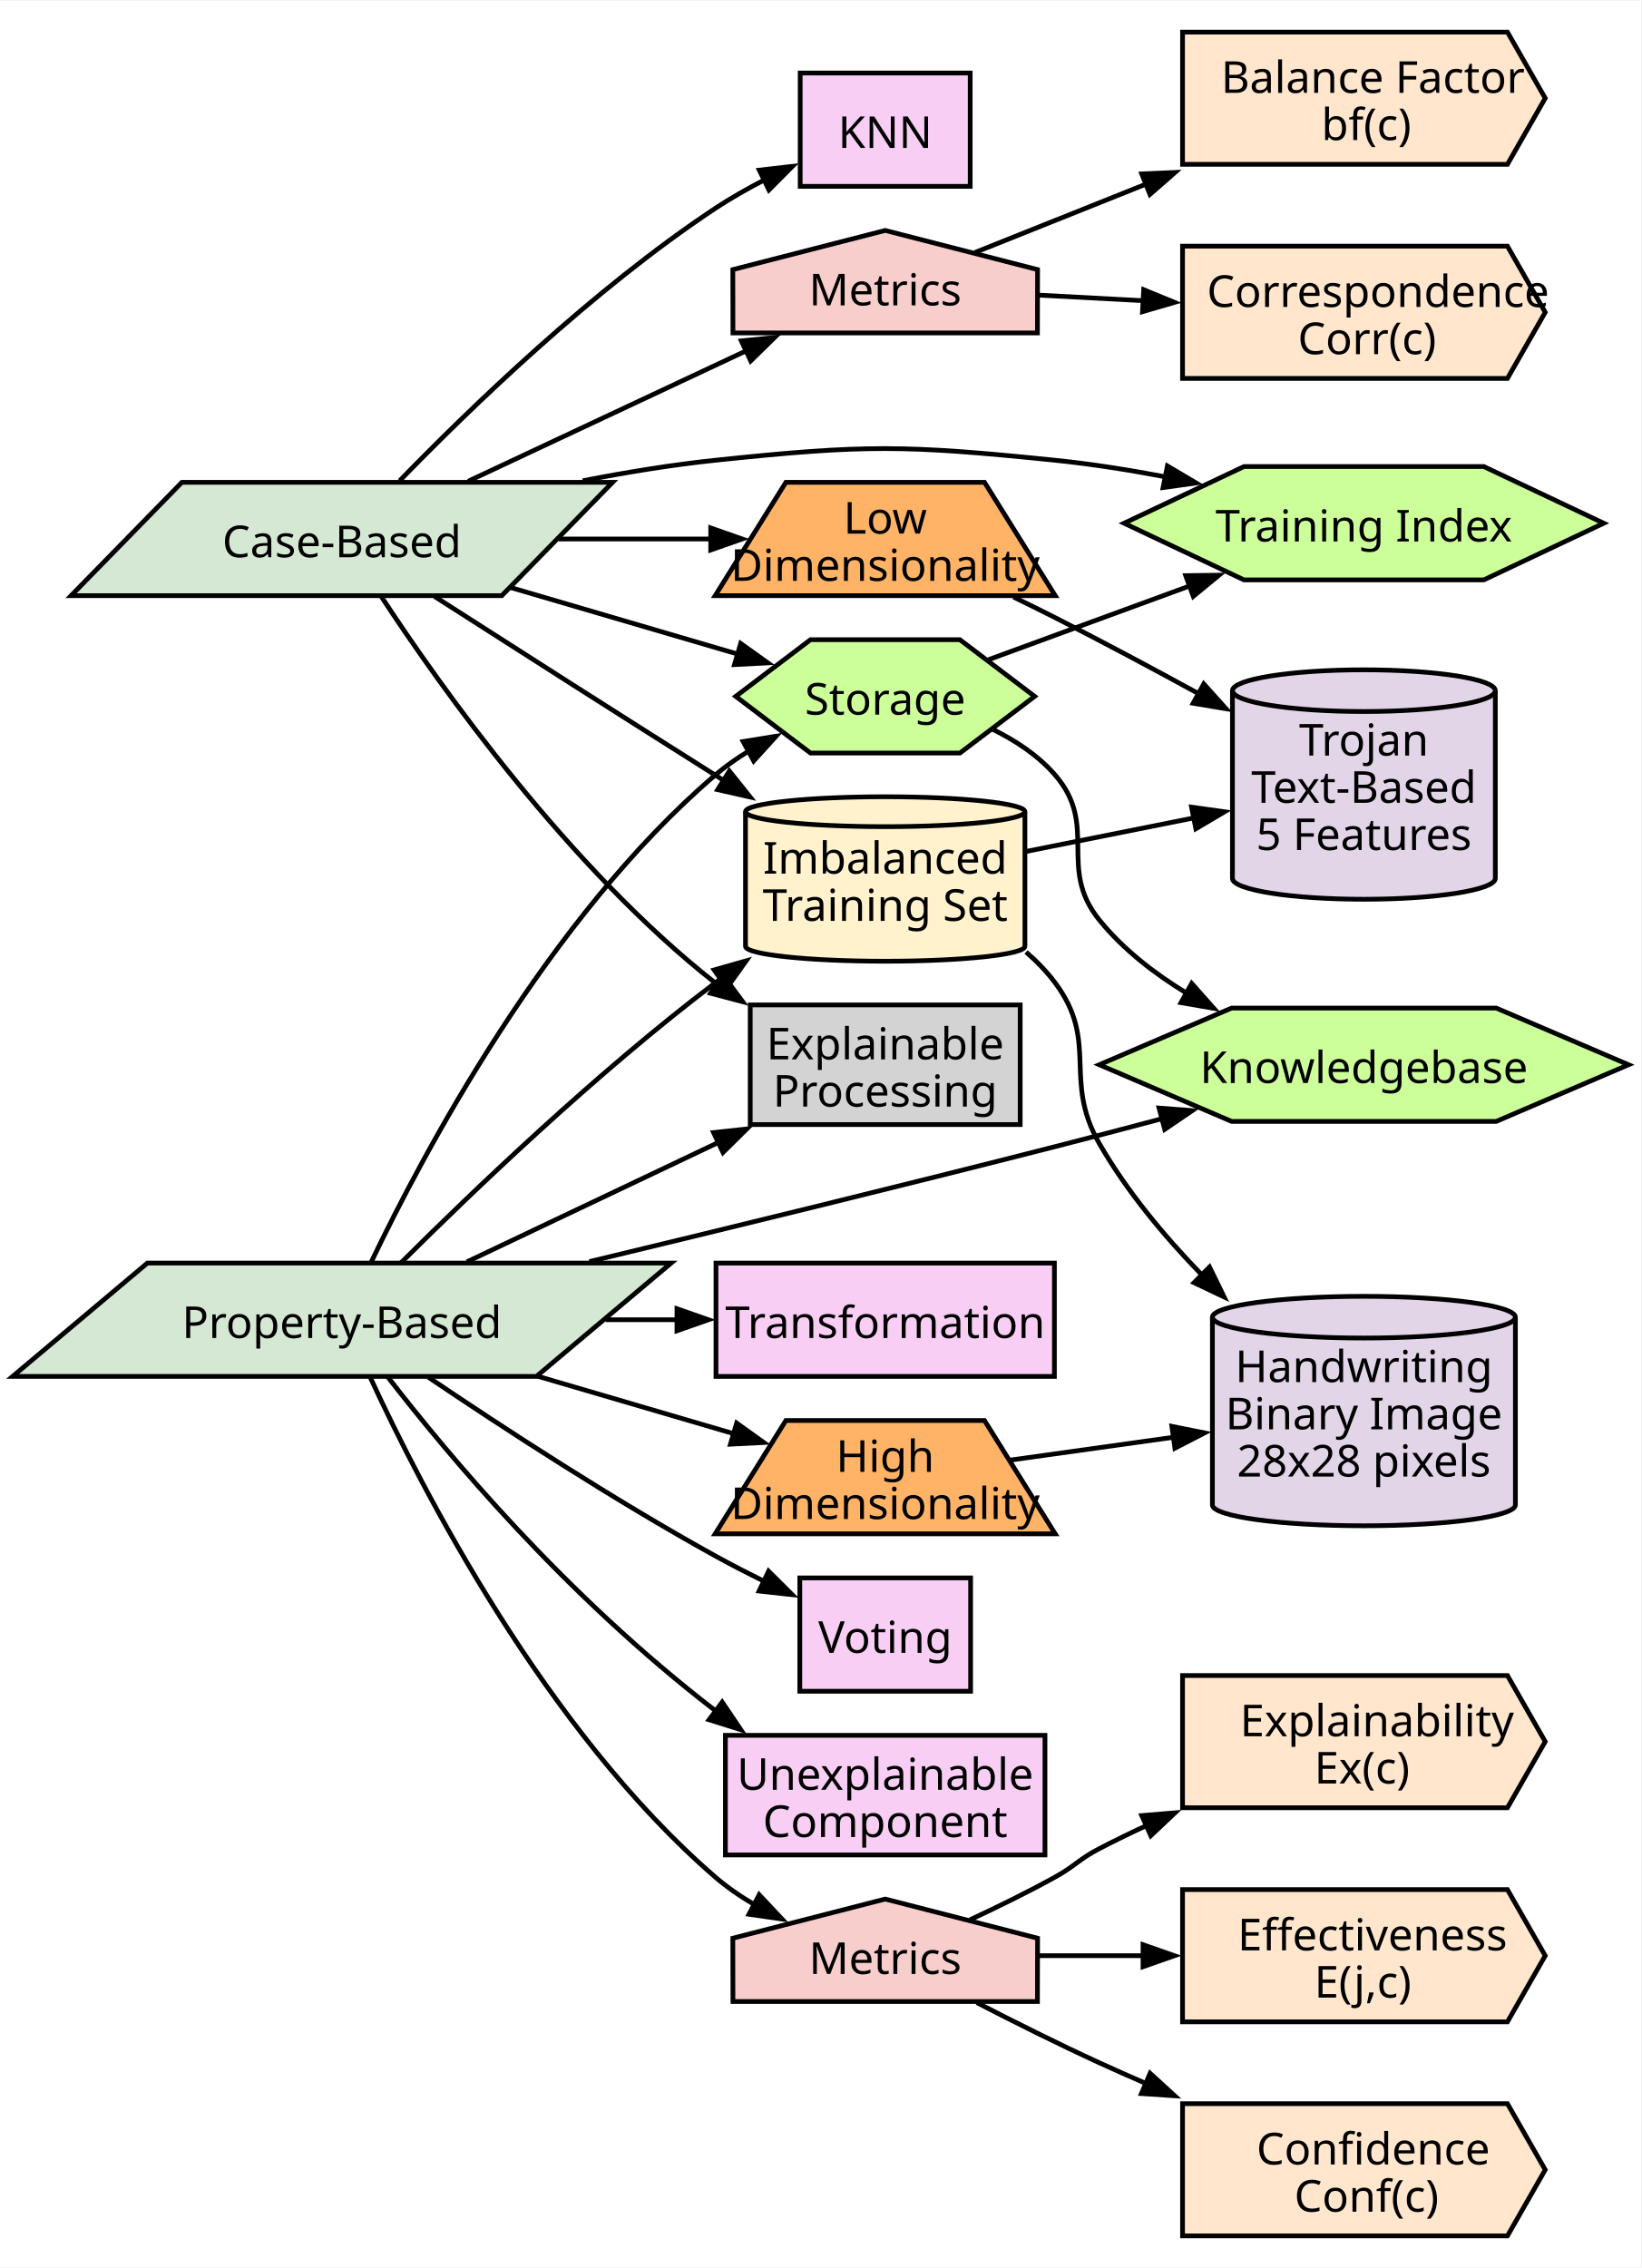
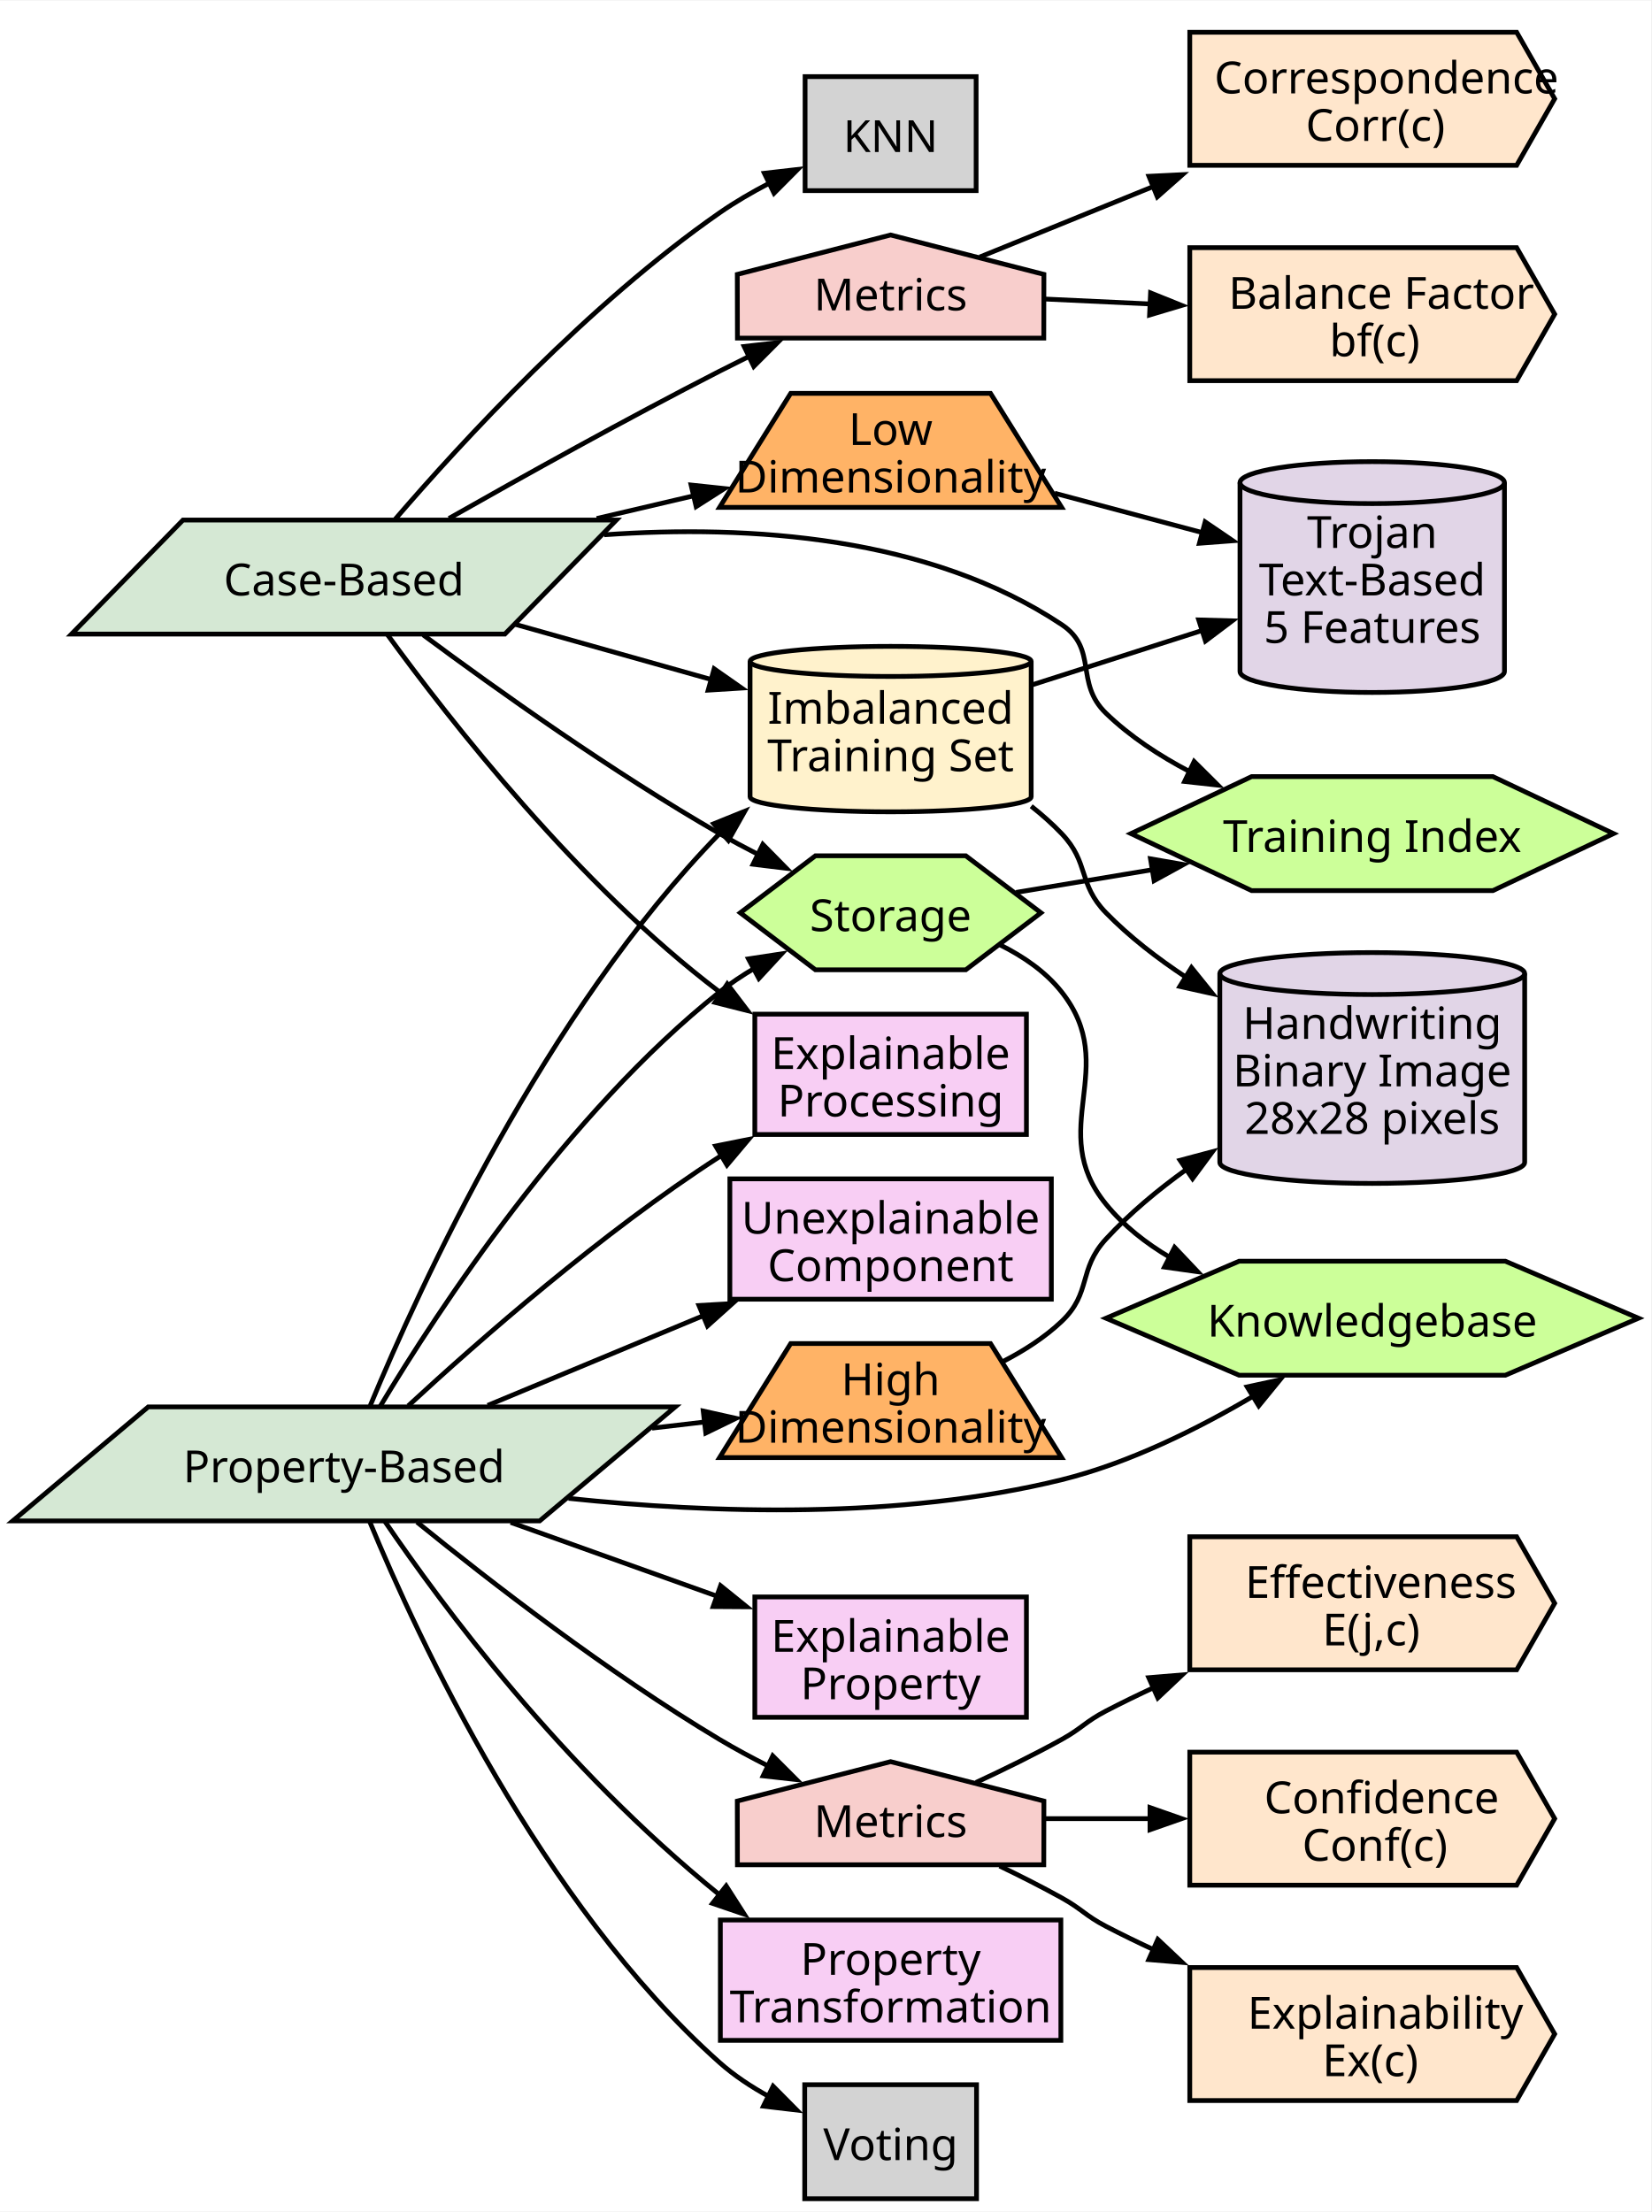
- <svg xmlns="http://www.w3.org/2000/svg" width="521pt" height="720pt" viewBox="0.00 0.00 521.28 720.00">
-   <g id="graph0" class="graph" transform="scale(1 1) rotate(0) translate(4 716)">
-     <polygon fill="white" stroke="none" points="-4,4 -4,-716 517.28,-716 517.28,4 -4,4" />
+ <svg xmlns="http://www.w3.org/2000/svg" width="521pt" height="698pt" viewBox="0.00 0.00 521.28 698.00">
+   <g id="graph0" class="graph" transform="scale(1 1) rotate(0) translate(4 694)">
+     <polygon fill="white" stroke="none" points="-4,4 -4,-694 517.28,-694 517.28,4 -4,4" />
    <g id="node1" class="node">
-       <polygon fill="#d5e8d4" stroke="black" stroke-width="1.5" points="209.17,-315 42.8,-315 0,-279 166.37,-279 209.17,-315" />
-       <text text-anchor="middle" x="104.59" y="-291.2" font-family="Garmond" font-size="14.00">Property-Based</text>
+       <polygon fill="#d5e8d4" stroke="black" stroke-width="1.5" points="209.17,-250 42.8,-250 0,-214 166.37,-214 209.17,-250" />
+       <text text-anchor="middle" x="104.59" y="-226.2" font-family="Garmond" font-size="14.00">Property-Based</text>
    </g>
    <g id="node3" class="node">
-       <polygon fill="lightgrey" stroke="black" stroke-width="1.5" points="320.05,-397 234.3,-397 234.3,-359 320.05,-359 320.05,-397" />
-       <text text-anchor="middle" x="277.17" y="-379.7" font-family="Garmond" font-size="14.00">Explainable</text>
-       <text text-anchor="middle" x="277.17" y="-364.7" font-family="Garmond" font-size="14.00">Processing</text>
+       <polygon fill="#f8cef4" stroke="black" stroke-width="1.5" points="320.05,-374 234.3,-374 234.3,-336 320.05,-336 320.05,-374" />
+       <text text-anchor="middle" x="277.17" y="-356.7" font-family="Garmond" font-size="14.00">Explainable</text>
+       <text text-anchor="middle" x="277.17" y="-341.7" font-family="Garmond" font-size="14.00">Processing</text>
    </g>
    <g id="edge3" class="edge">
-       <path fill="none" stroke="black" stroke-width="1.5" d="M144.29,-315.38C167.93,-326.6 198.44,-341.09 224.17,-353.31" />
-       <polygon fill="black" stroke="black" stroke-width="1.5" points="222.65,-356.46 233.19,-357.59 225.65,-350.14 222.65,-356.46" />
+       <path fill="none" stroke="black" stroke-width="1.5" d="M124.87,-250.33C147.31,-271.06 186.03,-305.04 223.17,-329 223.39,-329.14 223.61,-329.28 223.83,-329.43" />
+       <polygon fill="black" stroke="black" stroke-width="1.5" points="221.94,-332.37 232.33,-334.45 225.51,-326.35 221.94,-332.37" />
    </g>
    <g id="node4" class="node">
-       <polygon fill="#ccff99" stroke="black" stroke-width="1.5" points="324.64,-495 300.9,-513 253.44,-513 229.7,-495 253.44,-477 300.9,-477 324.64,-495" />
-       <text text-anchor="middle" x="277.17" y="-489.2" font-family="Garmond" font-size="14.00">Storage</text>
+       <polygon fill="#ccff99" stroke="black" stroke-width="1.5" points="324.64,-406 300.9,-424 253.44,-424 229.7,-406 253.44,-388 300.9,-388 324.64,-406" />
+       <text text-anchor="middle" x="277.17" y="-400.2" font-family="Garmond" font-size="14.00">Storage</text>
    </g>
    <g id="edge1" class="edge">
-       <path fill="none" stroke="black" stroke-width="1.5" d="M113.89,-315.27C130.32,-349.65 170.03,-424.58 223.17,-470 226.4,-472.76 229.99,-475.29 233.73,-477.58" />
-       <polygon fill="black" stroke="black" stroke-width="1.5" points="232.06,-480.66 242.52,-482.35 235.4,-474.5 232.06,-480.66" />
+       <path fill="none" stroke="black" stroke-width="1.5" d="M116.09,-250.28C134.43,-280.82 174.94,-342.65 223.17,-381 226.6,-383.72 230.37,-386.24 234.27,-388.54" />
+       <polygon fill="black" stroke="black" stroke-width="1.5" points="232.29,-391.45 242.77,-393.05 235.58,-385.27 232.29,-391.45" />
    </g>
    <g id="node5" class="node">
-       <polygon fill="#ffb366" stroke="black" stroke-width="1.5" points="308.71,-265 245.63,-265 223.17,-229 331.17,-229 308.71,-265" />
-       <text text-anchor="middle" x="277.17" y="-248.7" font-family="Garmond" font-size="14.00">High</text>
-       <text text-anchor="middle" x="277.17" y="-233.7" font-family="Garmond" font-size="14.00">Dimensionality</text>
+       <polygon fill="#ffb366" stroke="black" stroke-width="1.5" points="308.71,-270 245.63,-270 223.17,-234 331.17,-234 308.71,-270" />
+       <text text-anchor="middle" x="277.17" y="-253.7" font-family="Garmond" font-size="14.00">High</text>
+       <text text-anchor="middle" x="277.17" y="-238.7" font-family="Garmond" font-size="14.00">Dimensionality</text>
    </g>
    <g id="edge5" class="edge">
-       <path fill="none" stroke="black" stroke-width="1.5" d="M166.69,-279.09C187.27,-273.06 209.91,-266.42 229.22,-260.76" />
-       <polygon fill="black" stroke="black" stroke-width="1.5" points="229.99,-264.18 238.6,-258.01 228.02,-257.47 229.99,-264.18" />
+       <path fill="none" stroke="black" stroke-width="1.5" d="M201.85,-243.29C207.61,-243.96 213.31,-244.63 218.83,-245.28" />
+       <polygon fill="black" stroke="black" stroke-width="1.5" points="218.01,-248.7 228.35,-246.39 218.82,-241.75 218.01,-248.7" />
    </g>
    <g id="node6" class="node">
-       <polygon fill="#f8cef4" stroke="black" stroke-width="1.5" points="330.92,-315 223.42,-315 223.42,-279 330.92,-279 330.92,-315" />
-       <text text-anchor="middle" x="277.17" y="-291.2" font-family="Garmond" font-size="14.00">Transformation</text>
+       <polygon fill="#f8cef4" stroke="black" stroke-width="1.5" points="320.05,-190 234.3,-190 234.3,-152 320.05,-152 320.05,-190" />
+       <text text-anchor="middle" x="277.17" y="-172.7" font-family="Garmond" font-size="14.00">Explainable</text>
+       <text text-anchor="middle" x="277.17" y="-157.7" font-family="Garmond" font-size="14.00">Property</text>
    </g>
    <g id="edge6" class="edge">
-       <path fill="none" stroke="black" stroke-width="1.5" d="M188.38,-297C195.99,-297 203.63,-297 211.06,-297" />
-       <polygon fill="black" stroke="black" stroke-width="1.5" points="211.03,-300.5 221.03,-297 211.03,-293.5 211.03,-300.5" />
+       <path fill="none" stroke="black" stroke-width="1.5" d="M157.23,-213.53C177.82,-206.17 201.52,-197.69 222.33,-190.25" />
+       <polygon fill="black" stroke="black" stroke-width="1.5" points="223.49,-193.55 231.73,-186.89 221.14,-186.96 223.49,-193.55" />
    </g>
    <g id="node7" class="node">
-       <polygon fill="#f8cef4" stroke="black" stroke-width="1.5" points="304.3,-215 250.05,-215 250.05,-179 304.3,-179 304.3,-215" />
-       <text text-anchor="middle" x="277.17" y="-191.2" font-family="Garmond" font-size="14.00">Voting</text>
+       <polygon fill="#f8cef4" stroke="black" stroke-width="1.5" points="330.92,-88 223.42,-88 223.42,-50 330.92,-50 330.92,-88" />
+       <text text-anchor="middle" x="277.17" y="-70.7" font-family="Garmond" font-size="14.00">Property</text>
+       <text text-anchor="middle" x="277.17" y="-55.7" font-family="Garmond" font-size="14.00">Transformation</text>
    </g>
    <g id="edge7" class="edge">
-       <path fill="none" stroke="black" stroke-width="1.5" d="M132.08,-278.73C155.54,-262.89 190.95,-239.78 223.17,-222 228.19,-219.23 233.58,-216.46 238.92,-213.84" />
-       <polygon fill="black" stroke="black" stroke-width="1.5" points="240.13,-217.14 247.64,-209.67 237.11,-210.82 240.13,-217.14" />
+       <path fill="none" stroke="black" stroke-width="1.5" d="M117.43,-213.96C135.64,-187.29 172.86,-136.7 223.2,-95.92" />
+       <polygon fill="black" stroke="black" stroke-width="1.5" points="225.26,-98.76 230.97,-89.83 220.94,-93.25 225.26,-98.76" />
    </g>
    <g id="node8" class="node">
-       <polygon fill="#f8cef4" stroke="black" stroke-width="1.5" points="327.92,-165 226.42,-165 226.42,-127 327.92,-127 327.92,-165" />
-       <text text-anchor="middle" x="277.17" y="-147.7" font-family="Garmond" font-size="14.00">Unexplainable</text>
-       <text text-anchor="middle" x="277.17" y="-132.7" font-family="Garmond" font-size="14.00">Component</text>
+       <polygon fill="lightgrey" stroke="black" stroke-width="1.5" points="304.3,-36 250.05,-36 250.05,0 304.3,0 304.3,-36" />
+       <text text-anchor="middle" x="277.17" y="-12.2" font-family="Garmond" font-size="14.00">Voting</text>
    </g>
    <g id="edge8" class="edge">
-       <path fill="none" stroke="black" stroke-width="1.5" d="M119.11,-278.91C138.15,-254.35 175.03,-209.87 223.33,-172.74" />
-       <polygon fill="black" stroke="black" stroke-width="1.5" points="225.4,-175.56 231.32,-166.78 221.22,-169.95 225.4,-175.56" />
+       <path fill="none" stroke="black" stroke-width="1.5" d="M112.73,-213.74C127.93,-176.97 166.75,-93.24 223.17,-43 227.8,-38.88 233.23,-35.3 238.81,-32.24" />
+       <polygon fill="black" stroke="black" stroke-width="1.5" points="240.08,-35.52 247.54,-27.99 237.01,-29.23 240.08,-35.52" />
    </g>
    <g id="node9" class="node">
-       <polygon fill="#f8cecc" stroke="black" stroke-width="1.5" points="325.57,-100.56 277.17,-113 228.77,-100.56 228.81,-80.44 325.53,-80.44 325.57,-100.56" />
-       <text text-anchor="middle" x="277.17" y="-89.2" font-family="Garmond" font-size="14.00">Metrics</text>
+       <polygon fill="#f8cef4" stroke="black" stroke-width="1.5" points="327.92,-322 226.42,-322 226.42,-284 327.92,-284 327.92,-322" />
+       <text text-anchor="middle" x="277.17" y="-304.7" font-family="Garmond" font-size="14.00">Unexplainable</text>
+       <text text-anchor="middle" x="277.17" y="-289.7" font-family="Garmond" font-size="14.00">Component</text>
+     </g>
+     <g id="edge9" class="edge">
+       <path fill="none" stroke="black" stroke-width="1.5" d="M149.96,-250.47C170.82,-259.15 195.96,-269.61 218.29,-278.91" />
+       <polygon fill="black" stroke="black" stroke-width="1.5" points="216.66,-282.02 227.24,-282.63 219.35,-275.56 216.66,-282.02" />
+     </g>
+     <g id="node10" class="node">
+       <polygon fill="#f8cecc" stroke="black" stroke-width="1.5" points="325.57,-125.56 277.17,-138 228.77,-125.56 228.81,-105.44 325.53,-105.44 325.57,-125.56" />
+       <text text-anchor="middle" x="277.17" y="-114.2" font-family="Garmond" font-size="14.00">Metrics</text>
+     </g>
+     <g id="edge11" class="edge">
+       <path fill="none" stroke="black" stroke-width="1.5" d="M127.65,-213.62C150.62,-194.98 188.08,-165.98 223.17,-145 228.1,-142.06 233.42,-139.19 238.74,-136.52" />
+       <polygon fill="black" stroke="black" stroke-width="1.5" points="239.96,-139.82 247.45,-132.33 236.92,-133.51 239.96,-139.82" />
+     </g>
+     <g id="node11" class="node">
+       <polygon fill="#ccff99" stroke="black" stroke-width="1.5" points="513.28,-278 471.25,-296 387.2,-296 345.17,-278 387.2,-260 471.25,-260 513.28,-278" />
+       <text text-anchor="middle" x="429.22" y="-272.2" font-family="Garmond" font-size="14.00">Knowledgebase</text>
+     </g>
+     <g id="edge12" class="edge">
+       <path fill="none" stroke="black" stroke-width="1.5" d="M175.48,-221.13C220.57,-216.39 280.11,-214.4 331.17,-227 352.44,-232.25 374.21,-243.09 391.72,-253.43" />
+       <polygon fill="black" stroke="black" stroke-width="1.5" points="389.74,-256.32 400.1,-258.56 393.4,-250.35 389.74,-256.32" />
+     </g>
+     <g id="node12" class="node">
+       <path fill="#fff2cc" stroke="black" stroke-width="1.5" d="M321.55,-485.38C321.55,-488 301.66,-490.12 277.17,-490.12 252.68,-490.12 232.8,-488 232.8,-485.38 232.8,-485.38 232.8,-442.62 232.8,-442.62 232.8,-440 252.68,-437.88 277.17,-437.88 301.66,-437.88 321.55,-440 321.55,-442.62 321.55,-442.62 321.55,-485.38 321.55,-485.38" />
+       <path fill="none" stroke="black" stroke-width="1.5" d="M321.55,-485.38C321.55,-482.75 301.66,-480.62 277.17,-480.62 252.68,-480.62 232.8,-482.75 232.8,-485.38" />
+       <text text-anchor="middle" x="277.17" y="-465.7" font-family="Garmond" font-size="14.00">Imbalanced</text>
+       <text text-anchor="middle" x="277.17" y="-450.7" font-family="Garmond" font-size="14.00">Training Set</text>
    </g>
    <g id="edge10" class="edge">
-       <path fill="none" stroke="black" stroke-width="1.5" d="M113.66,-278.58C129.82,-243.51 169.29,-166.55 223.17,-120 226.98,-116.71 231.3,-113.75 235.79,-111.13" />
-       <polygon fill="black" stroke="black" stroke-width="1.5" points="237.14,-114.37 244.39,-106.65 233.9,-108.16 237.14,-114.37" />
-     </g>
-     <g id="node10" class="node">
-       <polygon fill="#ccff99" stroke="black" stroke-width="1.5" points="513.28,-378 471.25,-396 387.2,-396 345.17,-378 387.2,-360 471.25,-360 513.28,-378" />
-       <text text-anchor="middle" x="429.22" y="-372.2" font-family="Garmond" font-size="14.00">Knowledgebase</text>
-     </g>
-     <g id="edge11" class="edge">
-       <path fill="none" stroke="black" stroke-width="1.5" d="M183.21,-315.47C226.77,-325.95 282.06,-339.44 331.17,-352 342.21,-354.82 353.93,-357.9 365.27,-360.91" />
-       <polygon fill="black" stroke="black" stroke-width="1.5" points="364.15,-364.24 374.71,-363.43 365.95,-357.47 364.15,-364.24" />
-     </g>
-     <g id="node11" class="node">
-       <path fill="#fff2cc" stroke="black" stroke-width="1.5" d="M321.55,-458.38C321.55,-461 301.66,-463.12 277.17,-463.12 252.68,-463.12 232.8,-461 232.8,-458.38 232.8,-458.38 232.8,-415.62 232.8,-415.62 232.8,-413 252.68,-410.88 277.17,-410.88 301.66,-410.88 321.55,-413 321.55,-415.62 321.55,-415.62 321.55,-458.38 321.55,-458.38" />
-       <path fill="none" stroke="black" stroke-width="1.5" d="M321.55,-458.38C321.55,-455.75 301.66,-453.62 277.17,-453.62 252.68,-453.62 232.8,-455.75 232.8,-458.38" />
-       <text text-anchor="middle" x="277.17" y="-438.7" font-family="Garmond" font-size="14.00">Imbalanced</text>
-       <text text-anchor="middle" x="277.17" y="-423.7" font-family="Garmond" font-size="14.00">Training Set</text>
-     </g>
-     <g id="edge9" class="edge">
-       <path fill="none" stroke="black" stroke-width="1.5" d="M123.42,-315.14C145.71,-337.35 185.53,-375.53 223.17,-404 223.75,-404.44 224.34,-404.88 224.93,-405.32" />
-       <polygon fill="black" stroke="black" stroke-width="1.5" points="222.83,-408.12 233.02,-411.01 226.86,-402.39 222.83,-408.12" />
+       <path fill="none" stroke="black" stroke-width="1.5" d="M112.88,-250.4C128.48,-287.98 168.2,-374.74 223.17,-431 223.35,-431.19 223.54,-431.38 223.73,-431.57" />
+       <polygon fill="black" stroke="black" stroke-width="1.5" points="221.33,-434.11 231.15,-438.08 225.95,-428.85 221.33,-434.11" />
    </g>
    <g id="node2" class="node">
-       <polygon fill="#d5e8d4" stroke="black" stroke-width="1.5" points="190.59,-563 53.78,-563 18.58,-527 155.39,-527 190.59,-563" />
-       <text text-anchor="middle" x="104.59" y="-539.2" font-family="Garmond" font-size="14.00">Case-Based</text>
+       <polygon fill="#d5e8d4" stroke="black" stroke-width="1.5" points="190.59,-530 53.78,-530 18.58,-494 155.39,-494 190.59,-530" />
+       <text text-anchor="middle" x="104.59" y="-506.2" font-family="Garmond" font-size="14.00">Case-Based</text>
    </g>
    <g id="edge4" class="edge">
-       <path fill="none" stroke="black" stroke-width="1.5" d="M117,-526.88C136.04,-497.84 176.8,-440.43 223.17,-404 223.38,-403.84 223.58,-403.68 223.79,-403.52" />
-       <polygon fill="black" stroke="black" stroke-width="1.5" points="225.62,-406.51 231.93,-398 221.69,-400.71 225.62,-406.51" />
+       <path fill="none" stroke="black" stroke-width="1.5" d="M118.26,-493.9C138.1,-466.61 178.81,-414.56 223.17,-381 223.38,-380.84 223.59,-380.68 223.8,-380.53" />
+       <polygon fill="black" stroke="black" stroke-width="1.5" points="225.6,-383.53 232.01,-375.1 221.74,-377.7 225.6,-383.53" />
    </g>
    <g id="edge2" class="edge">
-       <path fill="none" stroke="black" stroke-width="1.5" d="M158.16,-529.59C181.31,-522.8 208.25,-514.91 230.54,-508.37" />
-       <polygon fill="black" stroke="black" stroke-width="1.5" points="231.27,-511.81 239.89,-505.64 229.3,-505.09 231.27,-511.81" />
+       <path fill="none" stroke="black" stroke-width="1.5" d="M129.6,-493.73C152.85,-476.47 189.43,-450.4 223.17,-431 227.06,-428.76 231.18,-426.56 235.34,-424.43" />
+       <polygon fill="black" stroke="black" stroke-width="1.5" points="236.83,-427.6 244.26,-420.05 233.74,-421.32 236.83,-427.6" />
+     </g>
+     <g id="edge16" class="edge">
+       <path fill="none" stroke="black" stroke-width="1.5" d="M158.62,-497.08C178.32,-491.53 200.7,-485.24 220.61,-479.63" />
+       <polygon fill="black" stroke="black" stroke-width="1.5" points="221.46,-483.03 230.14,-476.95 219.57,-476.29 221.46,-483.03" />
+     </g>
+     <g id="node13" class="node">
+       <polygon fill="lightgrey" stroke="black" stroke-width="1.5" points="304.17,-670 250.17,-670 250.17,-634 304.17,-634 304.17,-670" />
+       <text text-anchor="middle" x="277.17" y="-646.2" font-family="Garmond" font-size="14.00">KNN</text>
+     </g>
+     <g id="edge18" class="edge">
+       <path fill="none" stroke="black" stroke-width="1.5" d="M120.77,-530.27C141.8,-554.71 181.91,-598.31 223.17,-627 228.03,-630.38 233.42,-633.51 238.85,-636.34" />
+       <polygon fill="black" stroke="black" stroke-width="1.5" points="237.31,-639.49 247.84,-640.7 240.37,-633.19 237.31,-639.49" />
+     </g>
+     <g id="node14" class="node">
+       <polygon fill="#f8cecc" stroke="black" stroke-width="1.5" points="325.57,-607.56 277.17,-620 228.77,-607.56 228.81,-587.44 325.53,-587.44 325.57,-607.56" />
+       <text text-anchor="middle" x="277.17" y="-596.2" font-family="Garmond" font-size="14.00">Metrics</text>
+     </g>
+     <g id="edge17" class="edge">
+       <path fill="none" stroke="black" stroke-width="1.5" d="M137.73,-530.5C161.19,-543.82 193.89,-562.02 223.17,-577 226.23,-578.56 229.4,-580.15 232.6,-581.72" />
+       <polygon fill="black" stroke="black" stroke-width="1.5" points="230.93,-584.8 241.45,-586 233.97,-578.5 230.93,-584.8" />
+     </g>
+     <g id="node15" class="node">
+       <polygon fill="#ffb366" stroke="black" stroke-width="1.5" points="308.71,-570 245.63,-570 223.17,-534 331.17,-534 308.71,-570" />
+       <text text-anchor="middle" x="277.17" y="-553.7" font-family="Garmond" font-size="14.00">Low</text>
+       <text text-anchor="middle" x="277.17" y="-538.7" font-family="Garmond" font-size="14.00">Dimensionality</text>
+     </g>
+     <g id="edge19" class="edge">
+       <path fill="none" stroke="black" stroke-width="1.5" d="M184.39,-530.48C194.69,-532.89 205.12,-535.34 215.07,-537.67" />
+       <polygon fill="black" stroke="black" stroke-width="1.5" points="214.18,-541.06 224.72,-539.94 215.78,-534.24 214.18,-541.06" />
+     </g>
+     <g id="node16" class="node">
+       <polygon fill="#ccff99" stroke="black" stroke-width="1.5" points="505.4,-431 467.31,-449 391.14,-449 353.05,-431 391.14,-413 467.31,-413 505.4,-431" />
+       <text text-anchor="middle" x="429.22" y="-425.2" font-family="Garmond" font-size="14.00">Training Index</text>
    </g>
    <g id="edge15" class="edge">
-       <path fill="none" stroke="black" stroke-width="1.5" d="M134.04,-526.73C157.82,-511.49 192.65,-489.24 223.17,-470 224.09,-469.42 225.02,-468.83 225.96,-468.24" />
-       <polygon fill="black" stroke="black" stroke-width="1.5" points="227.67,-471.3 234.28,-463.03 223.95,-465.37 227.67,-471.3" />
-     </g>
-     <g id="node12" class="node">
-       <polygon fill="#f8cef4" stroke="black" stroke-width="1.5" points="304.17,-693 250.17,-693 250.17,-657 304.17,-657 304.17,-693" />
-       <text text-anchor="middle" x="277.17" y="-669.2" font-family="Garmond" font-size="14.00">KNN</text>
-     </g>
-     <g id="edge17" class="edge">
-       <path fill="none" stroke="black" stroke-width="1.5" d="M122.96,-563.5C144.79,-585.99 184.15,-624.16 223.17,-650 228.06,-653.23 233.43,-656.28 238.81,-659.06" />
-       <polygon fill="black" stroke="black" stroke-width="1.5" points="237.18,-662.16 247.71,-663.36 240.24,-655.85 237.18,-662.16" />
-     </g>
-     <g id="node13" class="node">
-       <polygon fill="#f8cecc" stroke="black" stroke-width="1.5" points="325.57,-630.56 277.17,-643 228.77,-630.56 228.81,-610.44 325.53,-610.44 325.57,-630.56" />
-       <text text-anchor="middle" x="277.17" y="-619.2" font-family="Garmond" font-size="14.00">Metrics</text>
-     </g>
-     <g id="edge16" class="edge">
-       <path fill="none" stroke="black" stroke-width="1.5" d="M144.72,-563.35C171.18,-575.76 206.11,-592.14 233.31,-604.9" />
-       <polygon fill="black" stroke="black" stroke-width="1.5" points="231.48,-607.91 242.02,-608.98 234.45,-601.57 231.48,-607.91" />
-     </g>
-     <g id="node14" class="node">
-       <polygon fill="#ffb366" stroke="black" stroke-width="1.5" points="308.71,-563 245.63,-563 223.17,-527 331.17,-527 308.71,-563" />
-       <text text-anchor="middle" x="277.17" y="-546.7" font-family="Garmond" font-size="14.00">Low</text>
-       <text text-anchor="middle" x="277.17" y="-531.7" font-family="Garmond" font-size="14.00">Dimensionality</text>
-     </g>
-     <g id="edge18" class="edge">
-       <path fill="none" stroke="black" stroke-width="1.5" d="M173.49,-545C189.62,-545 206.62,-545 222.04,-545" />
-       <polygon fill="black" stroke="black" stroke-width="1.5" points="221.75,-548.5 231.75,-545 221.75,-541.5 221.75,-548.5" />
-     </g>
-     <g id="node15" class="node">
-       <polygon fill="#ccff99" stroke="black" stroke-width="1.5" points="505.4,-550 467.31,-568 391.14,-568 353.05,-550 391.14,-532 467.31,-532 505.4,-550" />
-       <text text-anchor="middle" x="429.22" y="-544.2" font-family="Garmond" font-size="14.00">Training Index</text>
+       <path fill="none" stroke="black" stroke-width="1.5" d="M186.73,-525.34C232.72,-528.58 289.25,-524.87 331.17,-497 342.76,-489.3 335.16,-478.67 345.17,-469 352.79,-461.64 362.1,-455.53 371.69,-450.52" />
+       <polygon fill="black" stroke="black" stroke-width="1.5" points="373,-453.77 380.51,-446.3 369.98,-447.46 373,-453.77" />
+     </g>
+     <g id="edge13" class="edge">
+       <path fill="none" stroke="black" stroke-width="1.5" d="M311.73,-395.86C319.06,-392.23 326.13,-387.39 331.17,-381 350.01,-357.12 325.95,-337.58 345.17,-314 350.7,-307.22 357.75,-301.68 365.41,-297.17" />
+       <polygon fill="black" stroke="black" stroke-width="1.5" points="366.83,-300.37 374.11,-292.68 363.62,-294.15 366.83,-300.37" />
    </g>
    <g id="edge14" class="edge">
-       <path fill="none" stroke="black" stroke-width="1.5" d="M181.12,-563.49C195.02,-566.2 209.47,-568.56 223.17,-570 270.91,-575.02 283.42,-574.87 331.17,-570 342.6,-568.83 354.68,-566.92 366.28,-564.72" />
-       <polygon fill="black" stroke="black" stroke-width="1.5" points="366.81,-568.18 375.93,-562.79 365.43,-561.32 366.81,-568.18" />
-     </g>
-     <g id="edge12" class="edge">
-       <path fill="none" stroke="black" stroke-width="1.5" d="M311.33,-484.53C318.68,-480.91 325.85,-476.16 331.17,-470 345.14,-453.83 331.73,-440.61 345.17,-424 352.71,-414.68 362.68,-406.94 373.07,-400.64" />
-       <polygon fill="black" stroke="black" stroke-width="1.5" points="374.53,-403.83 381.56,-395.91 371.12,-397.72 374.53,-403.83" />
-     </g>
-     <g id="edge13" class="edge">
-       <path fill="none" stroke="black" stroke-width="1.5" d="M309.99,-506.66C328.59,-513.48 352.56,-522.26 374.04,-530.14" />
-       <polygon fill="black" stroke="black" stroke-width="1.5" points="372.62,-533.35 383.21,-533.5 375.03,-526.77 372.62,-533.35" />
+       <path fill="none" stroke="black" stroke-width="1.5" d="M316.81,-412.44C330.04,-414.64 345.25,-417.18 360.1,-419.65" />
+       <polygon fill="black" stroke="black" stroke-width="1.5" points="359.21,-423.05 369.65,-421.24 360.36,-416.14 359.21,-423.05" />
+     </g>
+     <g id="node22" class="node">
+       <path fill="#e1d5e7" stroke="black" stroke-width="1.5" d="M477.35,-386.81C477.35,-390.47 455.78,-393.44 429.22,-393.44 402.67,-393.44 381.1,-390.47 381.1,-386.81 381.1,-386.81 381.1,-327.19 381.1,-327.19 381.1,-323.53 402.67,-320.56 429.22,-320.56 455.78,-320.56 477.35,-323.53 477.35,-327.19 477.35,-327.19 477.35,-386.81 477.35,-386.81" />
+       <path fill="none" stroke="black" stroke-width="1.5" d="M477.35,-386.81C477.35,-383.16 455.78,-380.19 429.22,-380.19 402.67,-380.19 381.1,-383.16 381.1,-386.81" />
+       <text text-anchor="middle" x="429.22" y="-366.2" font-family="Garmond" font-size="14.00">Handwriting</text>
+       <text text-anchor="middle" x="429.22" y="-351.2" font-family="Garmond" font-size="14.00">Binary Image</text>
+       <text text-anchor="middle" x="429.22" y="-336.2" font-family="Garmond" font-size="14.00">28x28 pixels</text>
+     </g>
+     <g id="edge27" class="edge">
+       <path fill="none" stroke="black" stroke-width="1.5" d="M312.71,-264.37C319.34,-267.78 325.85,-271.96 331.17,-277 340.69,-286.03 336.28,-293.34 345.17,-303 352.61,-311.08 361.51,-318.5 370.68,-325.07" />
+       <polygon fill="black" stroke="black" stroke-width="1.5" points="368.56,-327.86 378.8,-330.59 372.5,-322.07 368.56,-327.86" />
+     </g>
+     <g id="node17" class="node">
+       <polygon fill="#ffe6cc" stroke="black" stroke-width="1.5" points="474.82,-209 371.62,-209 371.62,-167 474.82,-167 486.82,-188 474.82,-209" />
+       <text text-anchor="start" x="389.1" y="-189.7" font-family="Garmond" font-size="14.00">Effectiveness</text>
+       <text text-anchor="start" x="413.47" y="-174.7" font-family="Garmond" font-size="14.00">E(j,c)</text>
+     </g>
+     <g id="edge20" class="edge">
+       <path fill="none" stroke="black" stroke-width="1.5" d="M304.12,-131.42C312.84,-135.47 322.54,-140.22 331.17,-145 337.64,-148.59 338.61,-150.58 345.17,-154 350.09,-156.56 355.26,-159.07 360.49,-161.49" />
+       <polygon fill="black" stroke="black" stroke-width="1.5" points="358.67,-164.51 369.23,-165.39 361.53,-158.12 358.67,-164.51" />
+     </g>
+     <g id="node18" class="node">
+       <polygon fill="#ffe6cc" stroke="black" stroke-width="1.5" points="474.82,-141 371.62,-141 371.62,-99 474.82,-99 486.82,-120 474.82,-141" />
+       <text text-anchor="start" x="395.1" y="-121.7" font-family="Garmond" font-size="14.00">Confidence</text>
+       <text text-anchor="start" x="407.1" y="-106.7" font-family="Garmond" font-size="14.00">Conf(c)</text>
+     </g>
+     <g id="edge21" class="edge">
+       <path fill="none" stroke="black" stroke-width="1.5" d="M325.65,-120C336.3,-120 347.82,-120 359.16,-120" />
+       <polygon fill="black" stroke="black" stroke-width="1.5" points="359.06,-123.5 369.06,-120 359.06,-116.5 359.06,-123.5" />
+     </g>
+     <g id="node19" class="node">
+       <polygon fill="#ffe6cc" stroke="black" stroke-width="1.5" points="474.82,-73 371.62,-73 371.62,-31 474.82,-31 486.82,-52 474.82,-73" />
+       <text text-anchor="start" x="389.85" y="-53.7" font-family="Garmond" font-size="14.00">Explainability</text>
+       <text text-anchor="start" x="413.47" y="-38.7" font-family="Garmond" font-size="14.00">Ex(c)</text>
+     </g>
+     <g id="edge22" class="edge">
+       <path fill="none" stroke="black" stroke-width="1.5" d="M311.58,-105.05C318.16,-101.89 324.94,-98.45 331.17,-95 337.64,-91.41 338.61,-89.42 345.17,-86 350.09,-83.44 355.26,-80.93 360.49,-78.51" />
+       <polygon fill="black" stroke="black" stroke-width="1.5" points="361.53,-81.88 369.23,-74.61 358.67,-75.49 361.53,-81.88" />
+     </g>
+     <g id="edge25" class="edge">
+       <path fill="none" stroke="black" stroke-width="1.5" d="M321.56,-439.66C324.99,-436.95 328.25,-434.06 331.17,-431 339.96,-421.79 336.27,-415.11 345.17,-406 352.57,-398.43 361.38,-391.62 370.45,-385.64" />
+       <polygon fill="black" stroke="black" stroke-width="1.5" points="372.16,-388.7 378.81,-380.45 368.47,-382.75 372.16,-388.7" />
+     </g>
+     <g id="node23" class="node">
+       <path fill="#e1d5e7" stroke="black" stroke-width="1.5" d="M470.97,-541.81C470.97,-545.47 452.26,-548.44 429.22,-548.44 406.19,-548.44 387.47,-545.47 387.47,-541.81 387.47,-541.81 387.47,-482.19 387.47,-482.19 387.47,-478.53 406.19,-475.56 429.22,-475.56 452.26,-475.56 470.97,-478.53 470.97,-482.19 470.97,-482.19 470.97,-541.81 470.97,-541.81" />
+       <path fill="none" stroke="black" stroke-width="1.5" d="M470.97,-541.81C470.97,-538.16 452.26,-535.19 429.22,-535.19 406.19,-535.19 387.47,-538.16 387.47,-541.81" />
+       <text text-anchor="middle" x="429.22" y="-521.2" font-family="Garmond" font-size="14.00">Trojan</text>
+       <text text-anchor="middle" x="429.22" y="-506.2" font-family="Garmond" font-size="14.00">Text-Based</text>
+       <text text-anchor="middle" x="429.22" y="-491.2" font-family="Garmond" font-size="14.00">5 Features</text>
+     </g>
+     <g id="edge26" class="edge">
+       <path fill="none" stroke="black" stroke-width="1.5" d="M321.98,-478.01C338.78,-483.39 358.14,-489.58 375.68,-495.19" />
+       <polygon fill="black" stroke="black" stroke-width="1.5" points="374.44,-498.47 385.03,-498.18 376.57,-491.8 374.44,-498.47" />
+     </g>
+     <g id="node20" class="node">
+       <polygon fill="#ffe6cc" stroke="black" stroke-width="1.5" points="474.82,-684 371.62,-684 371.62,-642 474.82,-642 486.82,-663 474.82,-684" />
+       <text text-anchor="start" x="379.35" y="-664.7" font-family="Garmond" font-size="14.00">Correspondence</text>
+       <text text-anchor="start" x="408.22" y="-649.7" font-family="Garmond" font-size="14.00">Corr(c)</text>
+     </g>
+     <g id="edge23" class="edge">
+       <path fill="none" stroke="black" stroke-width="1.5" d="M305.34,-613.05C320.73,-619.3 340.74,-627.43 360.12,-635.31" />
+       <polygon fill="black" stroke="black" stroke-width="1.5" points="358.73,-638.53 369.31,-639.05 361.37,-632.04 358.73,-638.53" />
    </g>
    <g id="node21" class="node">
-       <path fill="#e1d5e7" stroke="black" stroke-width="1.5" d="M477.35,-297.81C477.35,-301.47 455.78,-304.44 429.22,-304.44 402.67,-304.44 381.1,-301.47 381.1,-297.81 381.1,-297.81 381.1,-238.19 381.1,-238.19 381.1,-234.53 402.67,-231.56 429.22,-231.56 455.78,-231.56 477.35,-234.53 477.35,-238.19 477.35,-238.19 477.35,-297.81 477.35,-297.81" />
-       <path fill="none" stroke="black" stroke-width="1.5" d="M477.35,-297.81C477.35,-294.16 455.78,-291.19 429.22,-291.19 402.67,-291.19 381.1,-294.16 381.1,-297.81" />
-       <text text-anchor="middle" x="429.22" y="-277.2" font-family="Garmond" font-size="14.00">Handwriting</text>
-       <text text-anchor="middle" x="429.22" y="-262.2" font-family="Garmond" font-size="14.00">Binary Image</text>
-       <text text-anchor="middle" x="429.22" y="-247.2" font-family="Garmond" font-size="14.00">28x28 pixels</text>
-     </g>
-     <g id="edge26" class="edge">
-       <path fill="none" stroke="black" stroke-width="1.5" d="M316.81,-252.41C332.69,-254.63 351.43,-257.25 368.97,-259.71" />
-       <polygon fill="black" stroke="black" stroke-width="1.5" points="368.23,-263.14 378.62,-261.06 369.2,-256.21 368.23,-263.14" />
-     </g>
-     <g id="node16" class="node">
-       <polygon fill="#ffe6cc" stroke="black" stroke-width="1.5" points="474.82,-116 371.62,-116 371.62,-74 474.82,-74 486.82,-95 474.82,-116" />
-       <text text-anchor="start" x="389.1" y="-96.7" font-family="Garmond" font-size="14.00">Effectiveness</text>
-       <text text-anchor="start" x="413.47" y="-81.7" font-family="Garmond" font-size="14.00">E(j,c)</text>
-     </g>
-     <g id="edge19" class="edge">
-       <path fill="none" stroke="black" stroke-width="1.5" d="M325.65,-95C336.3,-95 347.82,-95 359.16,-95" />
-       <polygon fill="black" stroke="black" stroke-width="1.5" points="359.06,-98.5 369.06,-95 359.06,-91.5 359.06,-98.5" />
-     </g>
-     <g id="node17" class="node">
-       <polygon fill="#ffe6cc" stroke="black" stroke-width="1.5" points="474.82,-48 371.62,-48 371.62,-6 474.82,-6 486.82,-27 474.82,-48" />
-       <text text-anchor="start" x="395.1" y="-28.7" font-family="Garmond" font-size="14.00">Confidence</text>
-       <text text-anchor="start" x="407.1" y="-13.7" font-family="Garmond" font-size="14.00">Conf(c)</text>
-     </g>
-     <g id="edge20" class="edge">
-       <path fill="none" stroke="black" stroke-width="1.5" d="M306.29,-80.09C318.18,-73.96 332.24,-66.92 345.17,-61 350,-58.79 355.02,-56.56 360.09,-54.37" />
-       <polygon fill="black" stroke="black" stroke-width="1.5" points="361.31,-57.65 369.13,-50.51 358.56,-51.21 361.31,-57.65" />
-     </g>
-     <g id="node18" class="node">
-       <polygon fill="#ffe6cc" stroke="black" stroke-width="1.5" points="474.82,-184 371.62,-184 371.62,-142 474.82,-142 486.82,-163 474.82,-184" />
-       <text text-anchor="start" x="389.85" y="-164.7" font-family="Garmond" font-size="14.00">Explainability</text>
-       <text text-anchor="start" x="413.47" y="-149.7" font-family="Garmond" font-size="14.00">Ex(c)</text>
-     </g>
-     <g id="edge21" class="edge">
-       <path fill="none" stroke="black" stroke-width="1.5" d="M304.12,-106.42C312.84,-110.47 322.54,-115.22 331.17,-120 337.64,-123.59 338.61,-125.58 345.17,-129 350.09,-131.56 355.26,-134.07 360.49,-136.49" />
-       <polygon fill="black" stroke="black" stroke-width="1.5" points="358.67,-139.51 369.23,-140.39 361.53,-133.12 358.67,-139.51" />
+       <polygon fill="#ffe6cc" stroke="black" stroke-width="1.5" points="474.82,-616 371.62,-616 371.62,-574 474.82,-574 486.82,-595 474.82,-616" />
+       <text text-anchor="start" x="383.85" y="-596.7" font-family="Garmond" font-size="14.00">Balance Factor</text>
+       <text text-anchor="start" x="415.72" y="-581.7" font-family="Garmond" font-size="14.00">bf(c)</text>
    </g>
    <g id="edge24" class="edge">
-       <path fill="none" stroke="black" stroke-width="1.5" d="M321.9,-413.81C325.35,-410.83 328.51,-407.56 331.17,-404 345.22,-385.16 333.47,-373.39 345.17,-353 353.85,-337.88 365.84,-323.48 378.02,-310.97" />
-       <polygon fill="black" stroke="black" stroke-width="1.5" points="380.19,-313.75 384.83,-304.23 375.27,-308.78 380.19,-313.75" />
-     </g>
-     <g id="node22" class="node">
-       <path fill="#e1d5e7" stroke="black" stroke-width="1.5" d="M470.97,-496.81C470.97,-500.47 452.26,-503.44 429.22,-503.44 406.19,-503.44 387.47,-500.47 387.47,-496.81 387.47,-496.81 387.47,-437.19 387.47,-437.19 387.47,-433.53 406.19,-430.56 429.22,-430.56 452.26,-430.56 470.97,-433.53 470.97,-437.19 470.97,-437.19 470.97,-496.81 470.97,-496.81" />
-       <path fill="none" stroke="black" stroke-width="1.5" d="M470.97,-496.81C470.97,-493.16 452.26,-490.19 429.22,-490.19 406.19,-490.19 387.47,-493.16 387.47,-496.81" />
-       <text text-anchor="middle" x="429.22" y="-476.2" font-family="Garmond" font-size="14.00">Trojan</text>
-       <text text-anchor="middle" x="429.22" y="-461.2" font-family="Garmond" font-size="14.00">Text-Based</text>
-       <text text-anchor="middle" x="429.22" y="-446.2" font-family="Garmond" font-size="14.00">5 Features</text>
-     </g>
-     <g id="edge25" class="edge">
-       <path fill="none" stroke="black" stroke-width="1.5" d="M321.98,-445.76C338.62,-449.09 357.77,-452.91 375.18,-456.39" />
-       <polygon fill="black" stroke="black" stroke-width="1.5" points="374.48,-459.82 384.97,-458.35 375.85,-452.96 374.48,-459.82" />
-     </g>
-     <g id="node19" class="node">
-       <polygon fill="#ffe6cc" stroke="black" stroke-width="1.5" points="474.82,-638 371.62,-638 371.62,-596 474.82,-596 486.82,-617 474.82,-638" />
-       <text text-anchor="start" x="379.35" y="-618.7" font-family="Garmond" font-size="14.00">Correspondence</text>
-       <text text-anchor="start" x="408.22" y="-603.7" font-family="Garmond" font-size="14.00">Corr(c)</text>
-     </g>
-     <g id="edge22" class="edge">
-       <path fill="none" stroke="black" stroke-width="1.5" d="M325.65,-622.47C336.3,-621.9 347.82,-621.29 359.16,-620.68" />
-       <polygon fill="black" stroke="black" stroke-width="1.5" points="359.27,-624.18 369.07,-620.15 358.9,-617.19 359.27,-624.18" />
-     </g>
-     <g id="node20" class="node">
-       <polygon fill="#ffe6cc" stroke="black" stroke-width="1.5" points="474.82,-706 371.62,-706 371.62,-664 474.82,-664 486.82,-685 474.82,-706" />
-       <text text-anchor="start" x="383.85" y="-686.7" font-family="Garmond" font-size="14.00">Balance Factor</text>
-       <text text-anchor="start" x="415.72" y="-671.7" font-family="Garmond" font-size="14.00">bf(c)</text>
-     </g>
-     <g id="edge23" class="edge">
-       <path fill="none" stroke="black" stroke-width="1.5" d="M305.69,-636C321.04,-642.14 340.89,-650.08 360.13,-657.77" />
-       <polygon fill="black" stroke="black" stroke-width="1.5" points="358.66,-660.95 369.24,-661.42 361.26,-654.45 358.66,-660.95" />
-     </g>
-     <g id="edge27" class="edge">
-       <path fill="none" stroke="black" stroke-width="1.5" d="M317.94,-526.55C322.42,-524.38 326.91,-522.17 331.17,-520 346.18,-512.37 362.3,-503.75 377,-495.71" />
-       <polygon fill="black" stroke="black" stroke-width="1.5" points="378.36,-498.96 385.44,-491.07 374.99,-492.82 378.36,-498.96" />
+       <path fill="none" stroke="black" stroke-width="1.5" d="M325.65,-599.79C336.3,-599.29 347.82,-598.75 359.16,-598.22" />
+       <polygon fill="black" stroke="black" stroke-width="1.5" points="359.24,-601.72 369.07,-597.76 358.92,-594.73 359.24,-601.72" />
+     </g>
+     <g id="edge28" class="edge">
+       <path fill="none" stroke="black" stroke-width="1.5" d="M328.97,-538.46C344,-534.45 360.48,-530.06 375.62,-526.02" />
+       <polygon fill="black" stroke="black" stroke-width="1.5" points="376.47,-529.42 385.23,-523.46 374.66,-522.66 376.47,-529.42" />
    </g>
  </g>
</svg>
